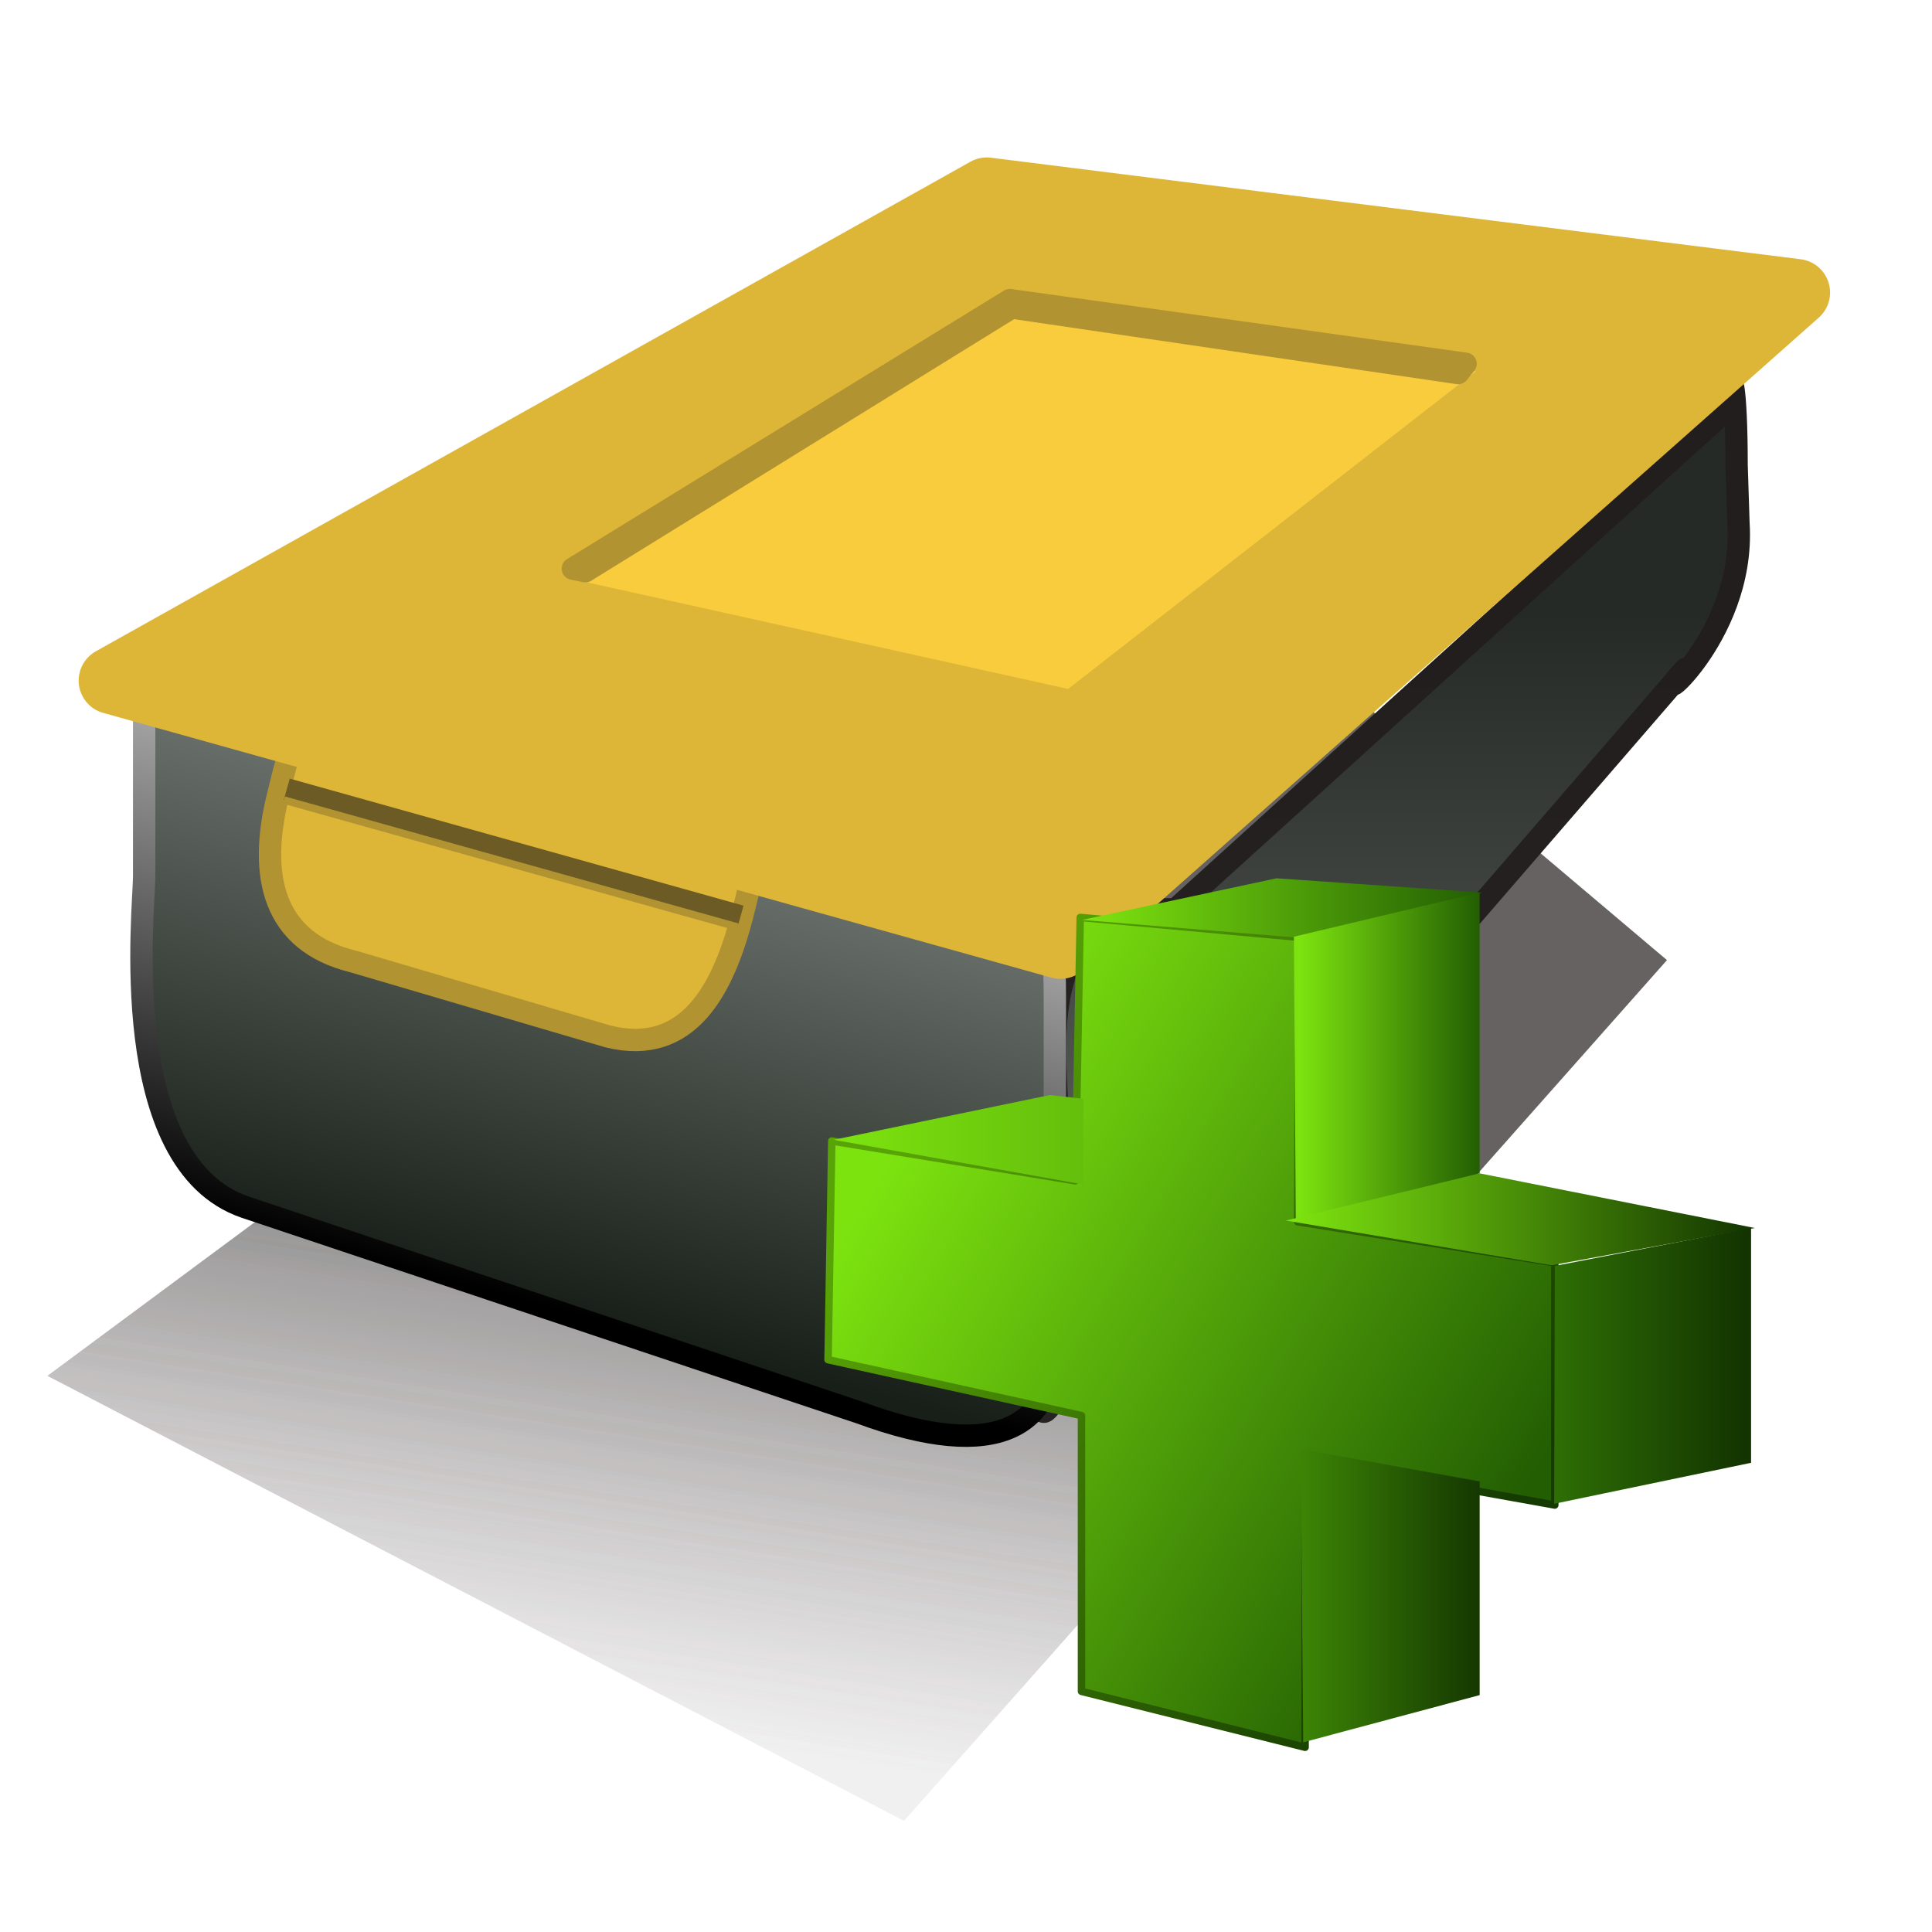
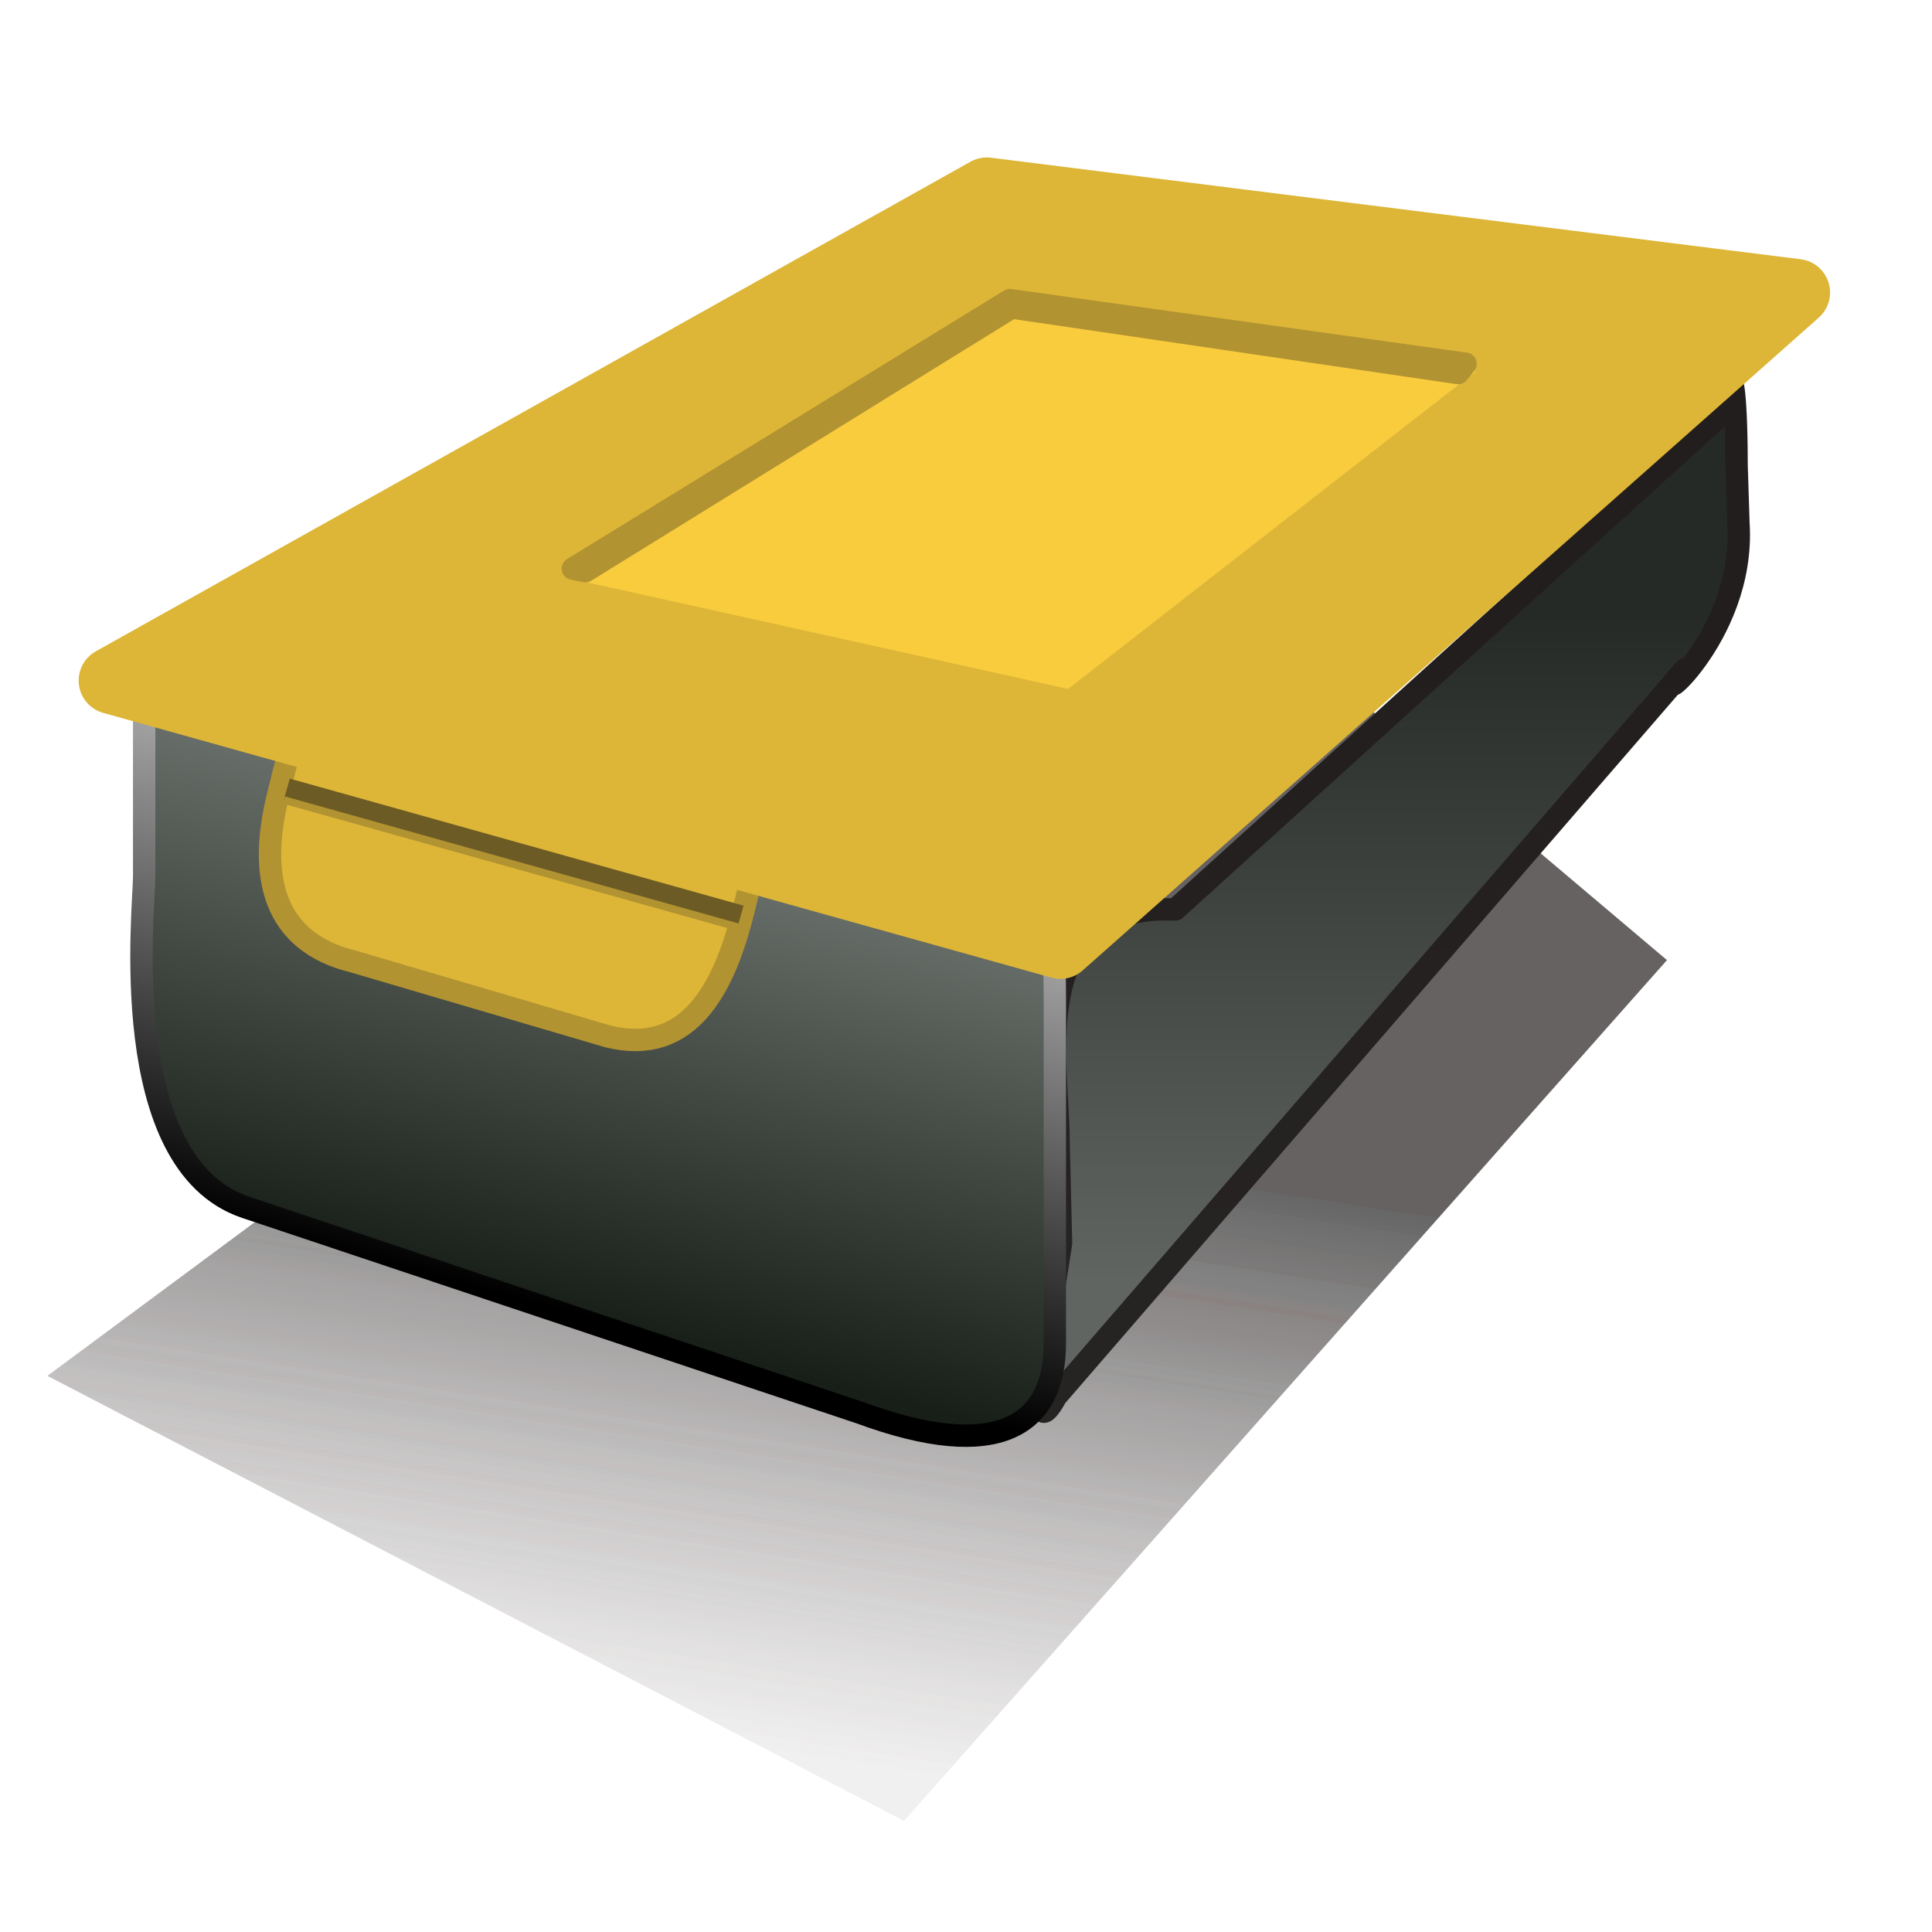
<svg xmlns="http://www.w3.org/2000/svg" version="1.1" baseProfile="full" width="259.2" height="259.2" viewBox="0 0 259.20 259.20" enable-background="new 0 0 259.20 259.20" xml:space="preserve">
  <g>
    <linearGradient id="SVGID_Fill1_" gradientUnits="objectBoundingBox" x1="0.439" y1="-0.101" x2="1.626" y2="-0.101" gradientTransform="rotate(101.1324 0.439183 -0.100606)">
      <stop offset="0.451" stop-color="#231F1F" stop-opacity="0.69" />
      <stop offset="0.865" stop-color="#6C6464" stop-opacity="0.098" />
    </linearGradient>
    <filter id="Filter_GaussianBlur1_" filterUnits="userSpaceOnUse">
      <feGaussianBlur stdDeviation="0" />
    </filter>
    <path fill="url(#SVGID_Fill1_)" stroke-width="0.2" stroke-linejoin="round" filter="url(#Filter_GaussianBlur1_)" d="M 121.285,244.291L 223.644,128.81L 157.295,72.73L 6.359,184.587L 121.285,244.291 Z " />
    <linearGradient id="SVGID_Stroke1_" gradientUnits="objectBoundingBox" x1="0.493" y1="0.151" x2="1.207" y2="0.151" gradientTransform="rotate(90 0.4934 0.150593)">
      <stop offset="0.116" stop-color="#231E1E" stop-opacity="1" />
      <stop offset="1" stop-color="#262323" stop-opacity="1" />
    </linearGradient>
    <linearGradient id="SVGID_Fill2_" gradientUnits="objectBoundingBox" x1="0.493" y1="0.143" x2="1.222" y2="0.143" gradientTransform="rotate(90 0.493189 0.142983)">
      <stop offset="0.112" stop-color="#262A27" stop-opacity="1" />
      <stop offset="1" stop-color="#606561" stop-opacity="1" />
    </linearGradient>
    <path fill="url(#SVGID_Fill2_)" stroke-width="3" stroke-linejoin="round" stroke="url(#SVGID_Stroke1_)" d="M 157.688,122.016L 232.358,54.341C 232.098,49.106 232.983,51.392 232.983,62.386L 233.233,70.223C 234.233,85.898 219.607,96.596 226.108,89.754L 141.686,187.369C 138.019,194.005 139.686,183.719 142.353,166.802L 142.019,153.2C 142.019,142.207 137.339,121.175 157.688,122.016 Z " />
    <linearGradient id="SVGID_Stroke2_" gradientUnits="objectBoundingBox" x1="0.352" y1="1.094" x2="1.592" y2="1.094" gradientTransform="rotate(-72.03271 0.352097 1.094362)">
      <stop offset="0.228" stop-color="#000000" stop-opacity="1" />
      <stop offset="1" stop-color="#FFFFFF" stop-opacity="1" />
    </linearGradient>
    <linearGradient id="SVGID_Fill3_" gradientUnits="objectBoundingBox" x1="0.348" y1="1.112" x2="1.625" y2="1.112" gradientTransform="rotate(-71.94642 0.348476 1.112039)">
      <stop offset="0.233" stop-color="#171F18" stop-opacity="1" />
      <stop offset="1" stop-color="#989D99" stop-opacity="1" />
    </linearGradient>
    <path fill="url(#SVGID_Fill3_)" stroke-width="3" stroke-linejoin="round" stroke="url(#SVGID_Stroke2_)" d="M 45.946,96.591L 129.696,117.803C 140.579,117.803 141.519,122.941 141.519,133.839L 141.519,180.209C 141.519,191.107 134.065,196.427 115.344,189.52L 32.891,161.953C 15.483,156.014 19.342,121.897 19.343,117.556L 19.343,96.591C 19.343,85.693 35.063,96.591 45.946,96.591 Z " />
    <path fill="#F9CC3E" fill-opacity="1" stroke-width="0.2" stroke-linejoin="round" d="M 143.248,92.842L 198.05,49.8L 134.521,40.859L 76.769,77.717L 143.248,92.842 Z " />
    <path fill="#DDB637" fill-opacity="1" stroke-width="3" stroke-linejoin="round" stroke="#B29331" stroke-opacity="1" d="M 62.313,88.886L 85.943,94.671C 96.67,97.297 103.226,108.079 100.588,118.754L 99.748,122.153C 97.109,132.828 92.326,141.685 81.599,139.059L 47.347,128.982C 36.62,126.357 34.634,117.534 37.273,106.859L 38.113,103.46C 40.752,92.785 51.586,86.26 62.313,88.886 Z " />
    <path fill="#DDB637" fill-opacity="1" stroke-width="9" stroke-linejoin="round" stroke="#DDB637" stroke-opacity="1" d="M 132.394,25.624L 15.053,91.309L 142.269,126.826L 241.025,39.246L 132.394,25.624 Z M 134.956,36.882L 209.211,46.773L 144.394,97.28L 65.056,79.698L 134.956,36.882 Z " />
    <path fill="#967D2D" fill-opacity="1" stroke-width="3" stroke-linejoin="round" stroke="#B29331" stroke-opacity="1" d="M 196.623,48.801L 135.477,40.263L 76.852,76.29L 78.539,76.634L 135.727,41.258L 195.623,50.051L 196.623,48.801 Z " />
    <line fill="none" stroke-width="3" stroke-linejoin="round" stroke="#6C5B24" stroke-opacity="1" x1="38.471" y1="105.906" x2="99.35" y2="122.949" />
    <line fill="none" stroke-linejoin="round" stroke="#B29331" stroke-opacity="1" x1="38.096" y1="107.336" x2="98.975" y2="124.38" />
  </g>
-   <g>
-     <linearGradient id="SVGID_Stroke3_" gradientUnits="objectBoundingBox" x1="0.071" y1="0.283" x2="1.032" y2="0.283" gradientTransform="rotate(33.36221 0.071383 0.283011)">
-       <stop offset="0.019" stop-color="#58A406" stop-opacity="1" />
-       <stop offset="1" stop-color="#163B02" stop-opacity="1" />
-     </linearGradient>
-     <linearGradient id="SVGID_Fill4_" gradientUnits="objectBoundingBox" x1="0.067" y1="0.281" x2="1.037" y2="0.281" gradientTransform="rotate(33.39544 0.066987 0.281062)">
-       <stop offset="0.019" stop-color="#7DE30F" stop-opacity="1" />
-       <stop offset="1" stop-color="#235E03" stop-opacity="1" />
-     </linearGradient>
-     <path fill="url(#SVGID_Fill4_)" stroke-linejoin="round" stroke="url(#SVGID_Stroke3_)" d="M 111.594,153.084L 144.261,158.417L 144.927,123.084L 174.261,125.75L 174.094,163.917L 208.594,169.417L 208.594,201.917L 175.094,195.917L 175.094,234.417L 145.094,226.917L 145.094,189.917L 111.094,182.417L 111.594,153.084 Z " />
-     <linearGradient id="SVGID_Fill5_" gradientUnits="objectBoundingBox" x1="0" y1="0.5" x2="1" y2="0.5">
-       <stop offset="0.019" stop-color="#7DE30F" stop-opacity="1" />
-       <stop offset="1" stop-color="#64BE0C" stop-opacity="1" />
-     </linearGradient>
-     <path fill="url(#SVGID_Fill5_)" stroke-width="0.2" stroke-linejoin="round" d="M 111.844,152.917L 140.844,146.917L 145.344,147.417L 145.344,158.917L 111.844,152.917 Z " />
-     <linearGradient id="SVGID_Fill6_" gradientUnits="objectBoundingBox" x1="0" y1="0.368" x2="1" y2="0.368">
-       <stop offset="0.019" stop-color="#7DE30F" stop-opacity="1" />
-       <stop offset="1" stop-color="#235E03" stop-opacity="1" />
-     </linearGradient>
-     <path fill="url(#SVGID_Fill6_)" stroke-width="0.2" stroke-linejoin="round" d="M 145.177,123.417L 171.261,117.834L 198.844,119.75L 173.511,125.75L 145.177,123.417 Z " />
-     <linearGradient id="SVGID_Fill7_" gradientUnits="objectBoundingBox" x1="0.01" y1="0.5" x2="1" y2="0.5">
-       <stop offset="0.019" stop-color="#7DE30F" stop-opacity="1" />
-       <stop offset="1" stop-color="#235E03" stop-opacity="1" />
-     </linearGradient>
-     <path fill="url(#SVGID_Fill7_)" stroke-width="0.2" stroke-linejoin="round" d="M 173.844,163.75L 198.511,157.417L 198.511,119.75L 173.594,125.667L 173.844,163.75 Z " />
-     <linearGradient id="SVGID_Fill8_" gradientUnits="objectBoundingBox" x1="0" y1="0.5" x2="0.964" y2="0.5">
-       <stop offset="0.019" stop-color="#7DE30F" stop-opacity="1" />
-       <stop offset="1" stop-color="#163A01" stop-opacity="1" />
-     </linearGradient>
-     <path fill="url(#SVGID_Fill8_)" stroke-width="0.2" stroke-linejoin="round" d="M 198.511,157.417L 235.427,164.75L 208.177,169.75L 172.511,163.75L 198.511,157.417 Z " />
-     <linearGradient id="SVGID_Fill9_" gradientUnits="objectBoundingBox" x1="-0.025" y1="0.505" x2="0.972" y2="0.505">
-       <stop offset="0.019" stop-color="#2E6F05" stop-opacity="1" />
-       <stop offset="1" stop-color="#133401" stop-opacity="1" />
-     </linearGradient>
-     <path fill="url(#SVGID_Fill9_)" stroke-width="0.2" stroke-linejoin="round" d="M 208.511,201.75L 234.927,196.25L 234.927,164.75L 208.594,169.834L 208.511,201.75 Z " />
-     <linearGradient id="SVGID_Fill10_" gradientUnits="objectBoundingBox" x1="0" y1="0.5" x2="1" y2="0.5">
-       <stop offset="0.019" stop-color="#3C8406" stop-opacity="1" />
-       <stop offset="1" stop-color="#153801" stop-opacity="1" />
-     </linearGradient>
-     <path fill="url(#SVGID_Fill10_)" stroke-width="0.2" stroke-linejoin="round" d="M 174.844,233.75L 198.511,227.417L 198.511,198.75L 174.511,194.417L 174.844,233.75 Z " />
-   </g>
</svg>
